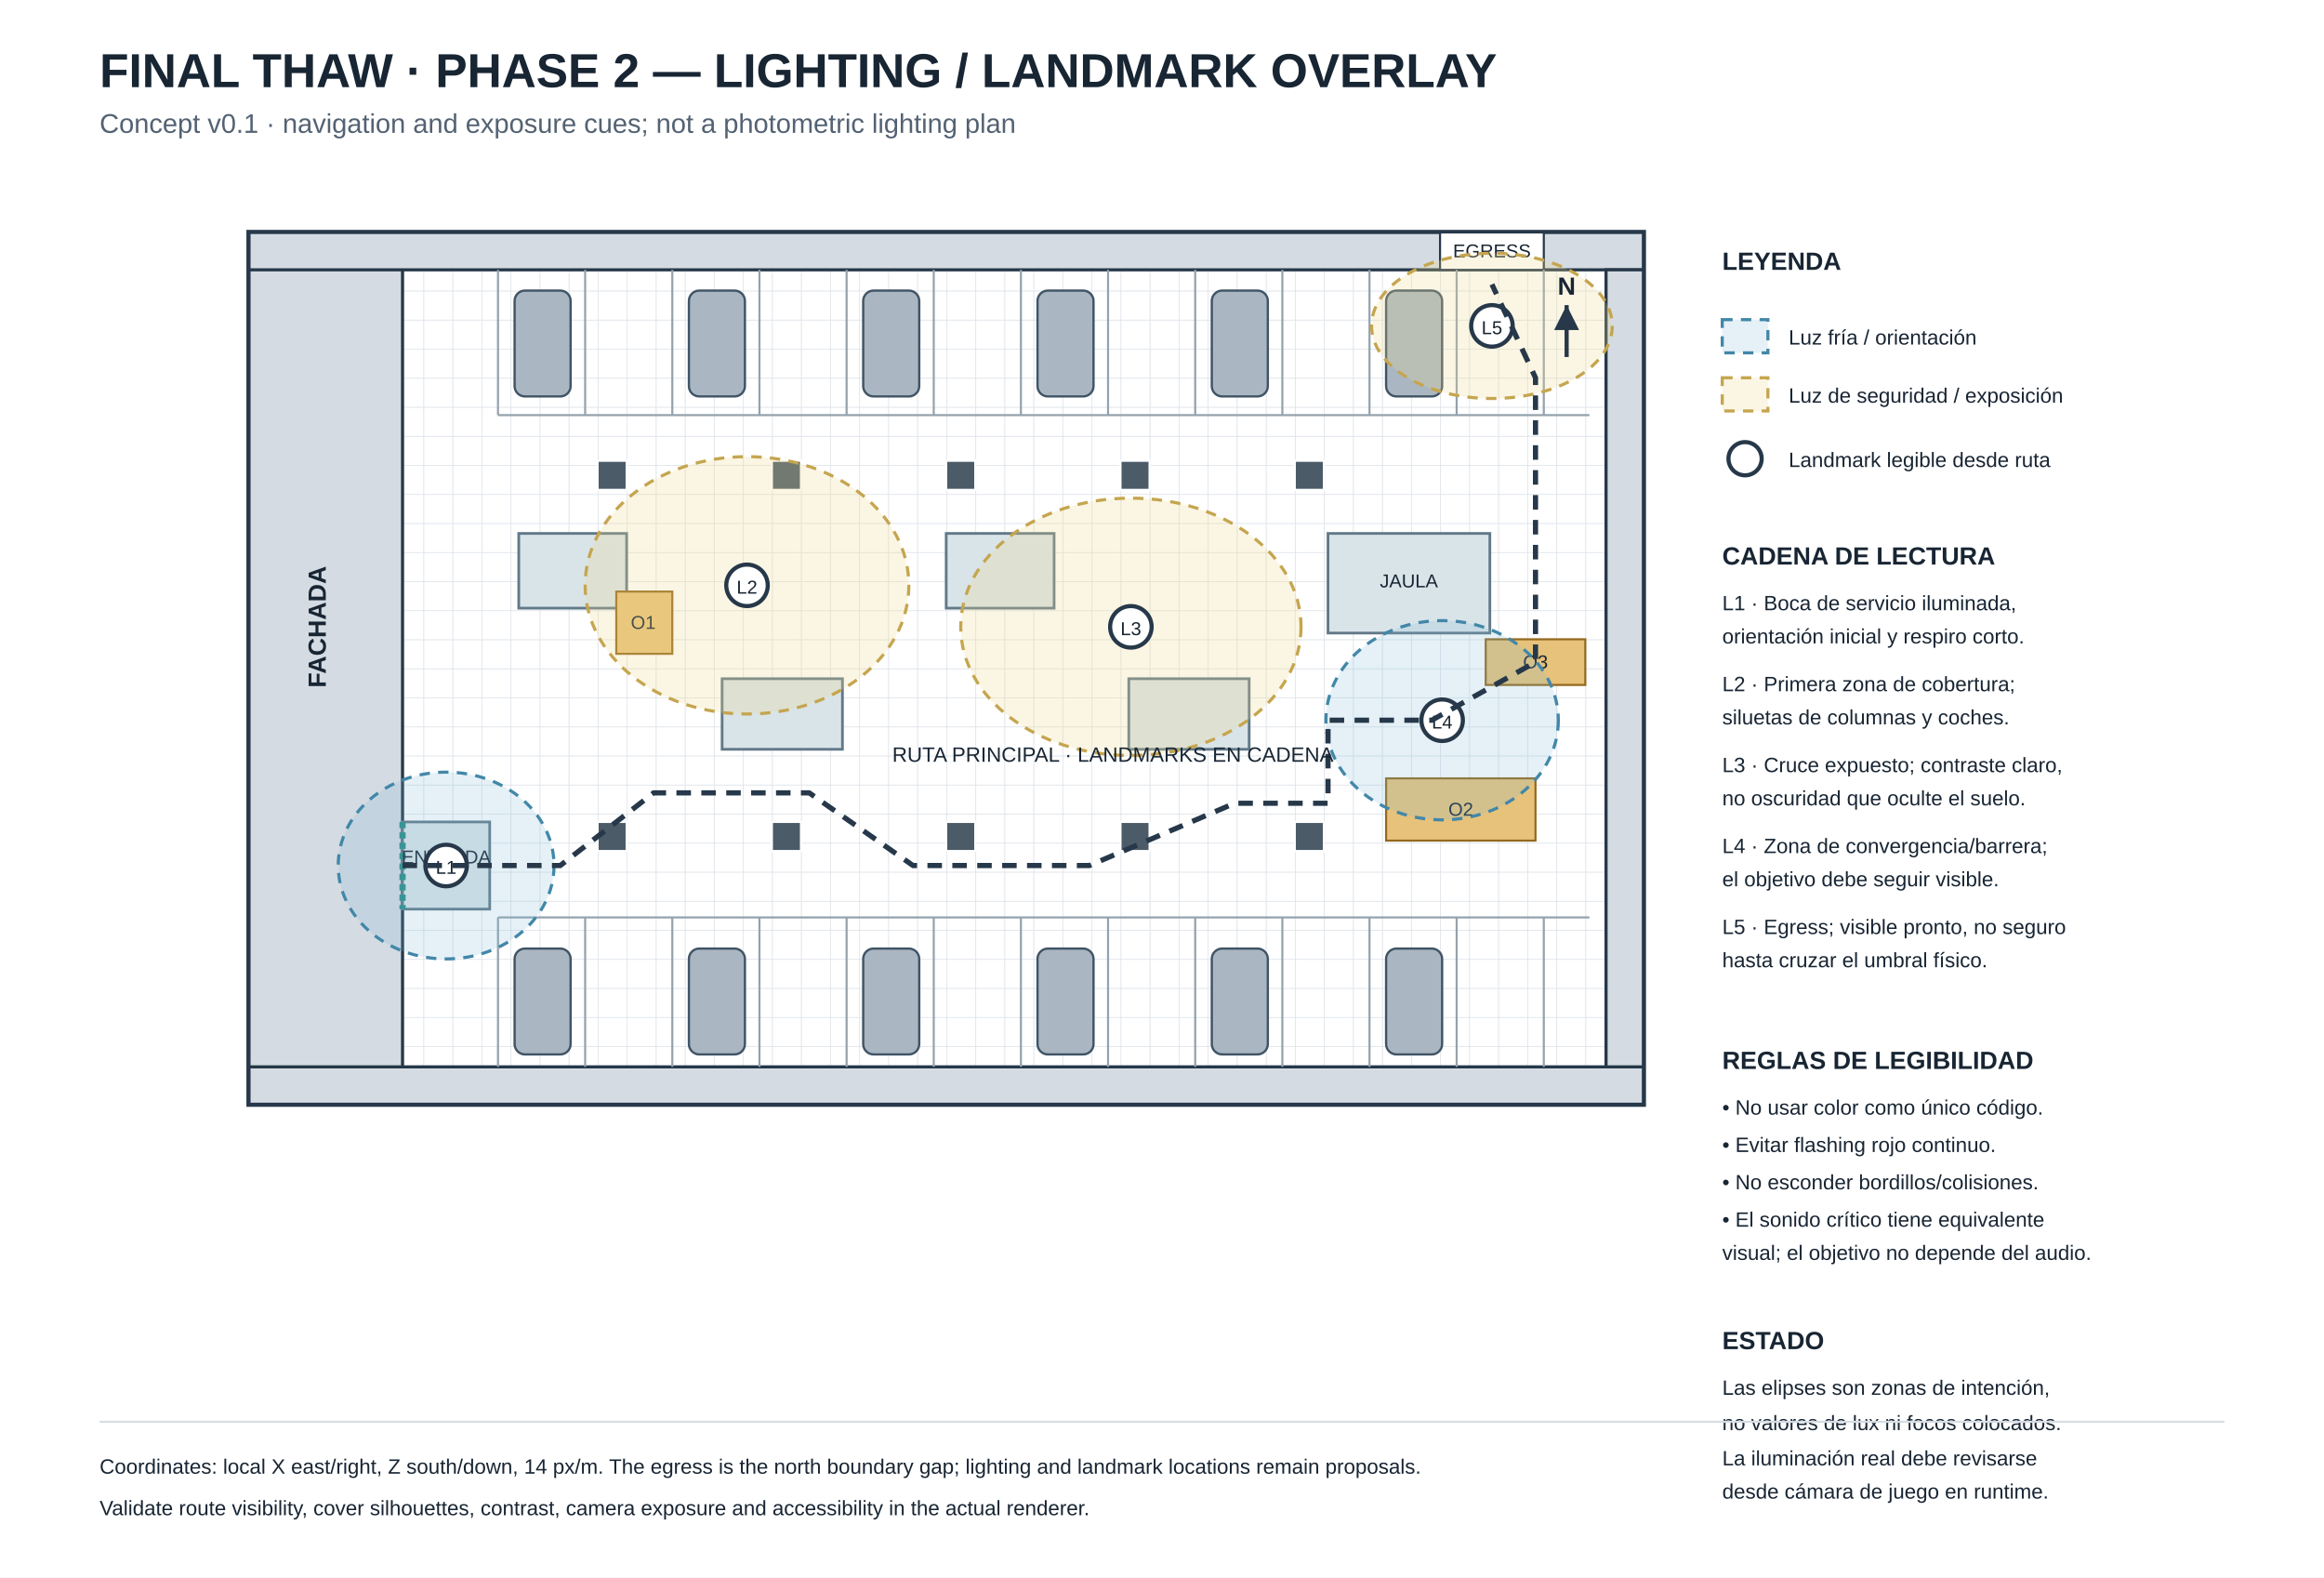
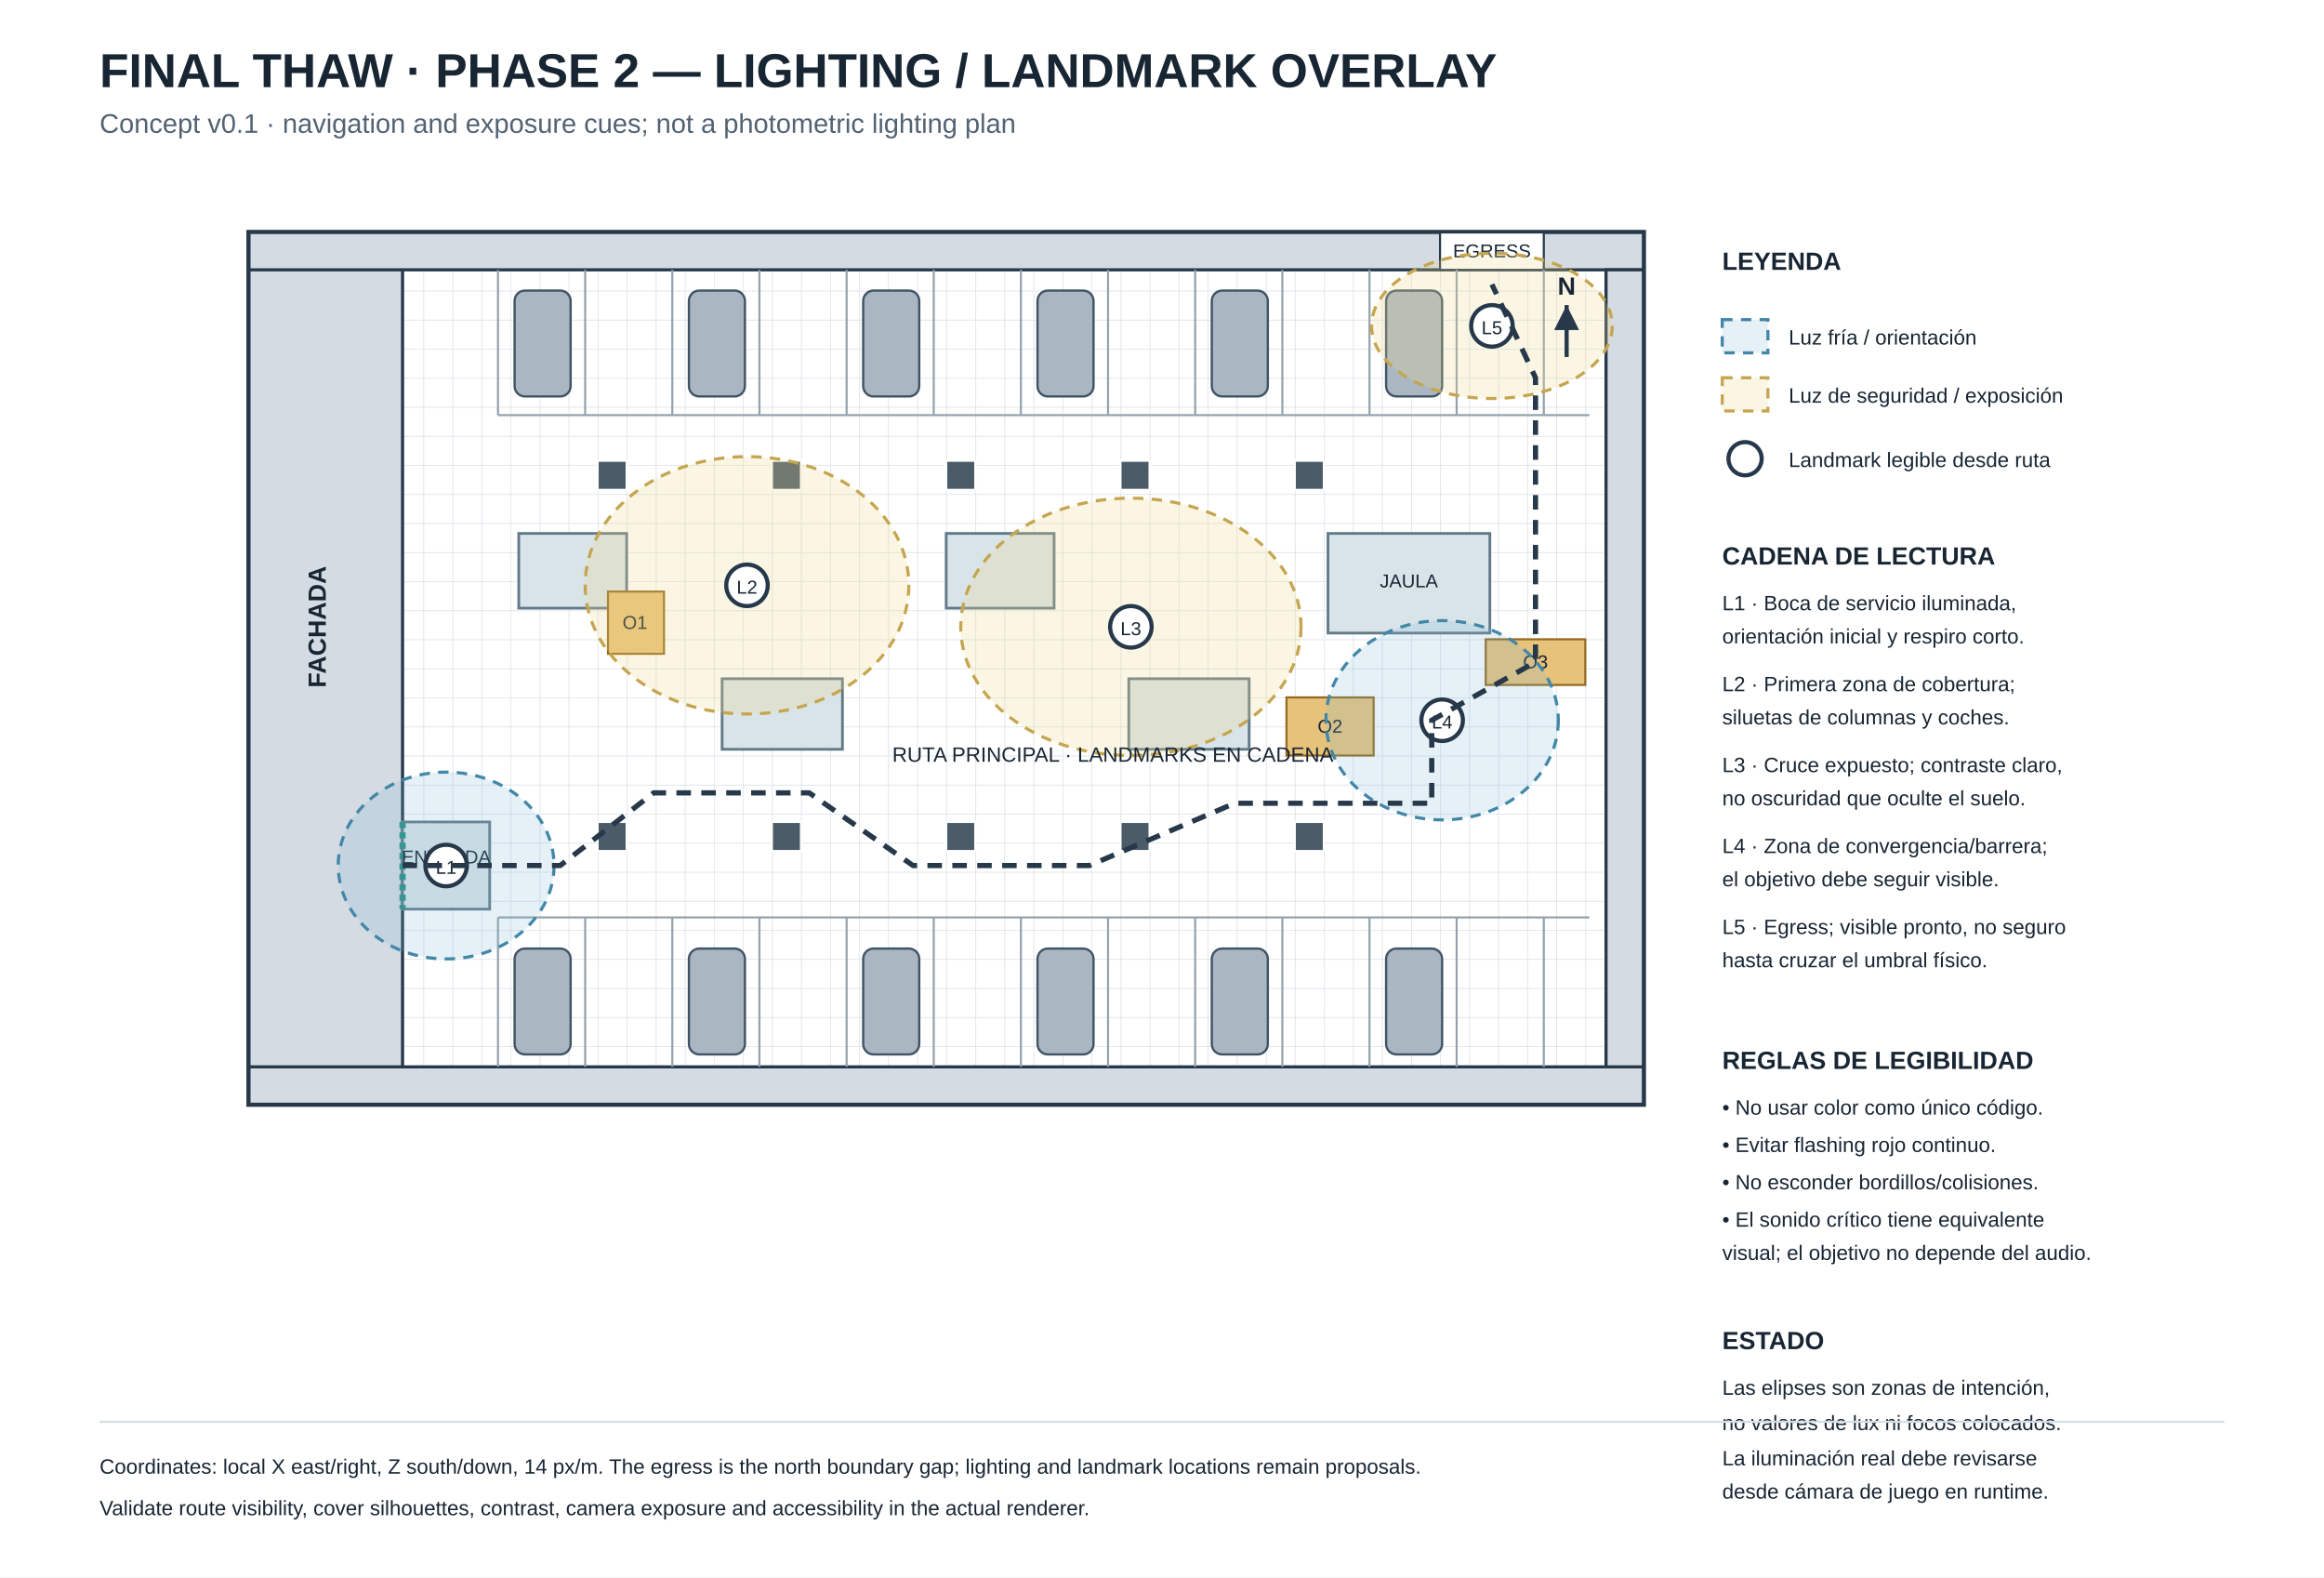
<svg xmlns="http://www.w3.org/2000/svg" width="1120" height="760" viewBox="0 0 1120 760">
  <defs>
    <pattern id="g" width="14" height="14" patternUnits="userSpaceOnUse">
      <path d="M14 0H0V14" fill="none" stroke="#dce2e8" stroke-width=".7" />
    </pattern>
    <marker id="n" markerWidth="8" markerHeight="8" refX="6" refY="3" orient="auto">
      <path d="M0 0L6 3L0 6Z" fill="#263849" />
    </marker>
    <style>text{font-family:Arial,Helvetica,sans-serif;fill:#182533}.title{font-size:23px;font-weight:700}.sub{font-size:13px;fill:#536273}.lab{font-size:12px;font-weight:600}.sm{font-size:10px}.tiny{font-size:9px}.wall{fill:#d4dbe2;stroke:#263849;stroke-width:1.5}.svc{fill:#d9e4e9;stroke:#617988;stroke-width:1.3}.car{fill:#aab7c2;stroke:#405465;stroke-width:1.1;rx:5}.col{fill:#4b5b68;stroke:#fff;stroke-width:1}.warm{fill:#f0d88b;fill-opacity:.24;stroke:#c5a54f;stroke-width:1.5;stroke-dasharray:5 4}.cool{fill:#7db9d9;fill-opacity:.20;stroke:#4287a8;stroke-width:1.5;stroke-dasharray:5 4}.landmark{fill:#fff;stroke:#263849;stroke-width:2}.route{fill:none;stroke:#263849;stroke-width:2.5;stroke-dasharray:7 5}</style>
  </defs>
  <rect width="1120" height="760" fill="#fff" />
  <text x="48" y="42" class="title">FINAL THAW · PHASE 2 — LIGHTING / LANDMARK OVERLAY</text>
  <text x="48" y="64" class="sub">Concept v0.1 · navigation and exposure cues; not a photometric lighting plan</text>
  <g transform="translate(120 112)">
    <rect width="672" height="420" fill="url(#g)" stroke="#263849" stroke-width="2.5" />
    <rect x="0" y="0" width="74" height="420" class="wall" />
    <text x="37" y="190" class="lab" text-anchor="middle" transform="rotate(-90 37 190)">FACHADA</text>
    <rect x="74" y="284" width="42" height="42" class="svc" />
    <path d="M74 284V326" stroke="#278c83" stroke-width="3" stroke-dasharray="3 2" />
    <text x="95" y="304" class="tiny" text-anchor="middle">ENTRADA</text>
    <rect x="0" y="0" width="672" height="18" class="wall" />
    <rect x="574" y="0" width="50" height="18" fill="#fff" stroke="#263849" />
    <text x="599" y="12" class="tiny" text-anchor="middle">EGRESS</text>
    <rect x="654" y="18" width="18" height="402" class="wall" />
    <rect x="0" y="402" width="672" height="18" class="wall" />
    <g stroke="#94a2ad" stroke-width="1" fill="none">
      <path d="M120 18V88 M162 18V88 M204 18V88 M246 18V88 M288 18V88 M330 18V88 M372 18V88 M414 18V88 M456 18V88 M498 18V88 M540 18V88 M582 18V88 M624 18V88 M120 88H646 M120 330V402 M162 330V402 M204 330V402 M246 330V402 M288 330V402 M330 330V402 M372 330V402 M414 330V402 M456 330V402 M498 330V402 M540 330V402 M582 330V402 M624 330V402 M120 330H646" />
    </g>
    <g>
      <rect x="128" y="28" width="27" height="51" class="car" />
      <rect x="212" y="28" width="27" height="51" class="car" />
      <rect x="296" y="28" width="27" height="51" class="car" />
      <rect x="380" y="28" width="27" height="51" class="car" />
      <rect x="464" y="28" width="27" height="51" class="car" />
      <rect x="548" y="28" width="27" height="51" class="car" />
      <rect x="128" y="345" width="27" height="51" class="car" />
      <rect x="212" y="345" width="27" height="51" class="car" />
      <rect x="296" y="345" width="27" height="51" class="car" />
      <rect x="380" y="345" width="27" height="51" class="car" />
      <rect x="464" y="345" width="27" height="51" class="car" />
      <rect x="548" y="345" width="27" height="51" class="car" />
    </g>
    <g>
      <rect x="168" y="110" width="14" height="14" class="col" />
      <rect x="252" y="110" width="14" height="14" class="col" />
      <rect x="336" y="110" width="14" height="14" class="col" />
      <rect x="420" y="110" width="14" height="14" class="col" />
      <rect x="504" y="110" width="14" height="14" class="col" />
      <rect x="168" y="284" width="14" height="14" class="col" />
      <rect x="252" y="284" width="14" height="14" class="col" />
      <rect x="336" y="284" width="14" height="14" class="col" />
      <rect x="420" y="284" width="14" height="14" class="col" />
      <rect x="504" y="284" width="14" height="14" class="col" />
    </g>
    <rect x="520" y="145" width="78" height="48" class="svc" />
    <text x="559" y="171" class="tiny" text-anchor="middle">JAULA</text>
    <rect x="596" y="196" width="48" height="22" fill="#e7c27a" stroke="#94691e" />
    <text x="620" y="210" class="tiny" text-anchor="middle">O3</text>
-     <rect x="548" y="263" width="72" height="30" fill="#e7c27a" stroke="#94691e" />
-     <text x="584" y="281" class="tiny" text-anchor="middle">O2</text>
+     <rect x="500" y="224" width="42" height="28" fill="#e7c27a" stroke="#94691e" />
+     <text x="521" y="241" class="tiny" text-anchor="middle">O2</text>
    <rect x="130" y="145" width="52" height="36" class="svc" />
    <rect x="228" y="215" width="58" height="34" class="svc" />
    <rect x="336" y="145" width="52" height="36" class="svc" />
    <rect x="424" y="215" width="58" height="34" class="svc" />
-     <rect x="177" y="173" width="27" height="30" fill="#e7c27a" stroke="#94691e" />
-     <text x="190" y="191" class="tiny" text-anchor="middle">O1</text>
+     <rect x="173" y="173" width="27" height="30" fill="#e7c27a" stroke="#94691e" />
+     <text x="186" y="191" class="tiny" text-anchor="middle">O1</text>
    <ellipse cx="95" cy="305" rx="52" ry="45" class="cool" />
    <ellipse cx="240" cy="170" rx="78" ry="62" class="warm" />
    <ellipse cx="425" cy="190" rx="82" ry="62" class="warm" />
    <ellipse cx="575" cy="235" rx="56" ry="48" class="cool" />
    <ellipse cx="599" cy="45" rx="58" ry="35" class="warm" />
    <circle cx="95" cy="305" r="10" class="landmark" />
    <text x="95" y="309" class="tiny" text-anchor="middle">L1</text>
    <circle cx="240" cy="170" r="10" class="landmark" />
    <text x="240" y="174" class="tiny" text-anchor="middle">L2</text>
    <circle cx="425" cy="190" r="10" class="landmark" />
    <text x="425" y="194" class="tiny" text-anchor="middle">L3</text>
    <circle cx="575" cy="235" r="10" class="landmark" />
    <text x="575" y="239" class="tiny" text-anchor="middle">L4</text>
    <circle cx="599" cy="45" r="10" class="landmark" />
    <text x="599" y="49" class="tiny" text-anchor="middle">L5</text>
-     <path d="M74 305L95 305L150 305L195 270L270 270L320 305L405 305L475 275L520 275L520 235L570 235L620 207L620 70L599 25" class="route" />
+     <path d="M74 305L95 305L150 305L195 270L270 270L320 305L405 305L475 275L535 275L570 275L570 235L620 207L620 70L599 25" class="route" />
    <text x="310" y="255" class="sm">RUTA PRINCIPAL · LANDMARKS EN CADENA</text>
    <path d="M635 60L635 35" stroke="#263849" stroke-width="2" marker-end="url(#n)" />
    <text x="635" y="30" class="lab" text-anchor="middle">N</text>
  </g>
  <g transform="translate(830 130)">
    <text x="0" y="0" class="lab">LEYENDA</text>
    <rect x="0" y="24" width="22" height="16" class="cool" />
    <text x="32" y="36" class="sm">Luz fría / orientación</text>
    <rect x="0" y="52" width="22" height="16" class="warm" />
    <text x="32" y="64" class="sm">Luz de seguridad / exposición</text>
    <circle cx="11" cy="91" r="8" class="landmark" />
    <text x="32" y="95" class="sm">Landmark legible desde ruta</text>
    <text x="0" y="142" class="lab">CADENA DE LECTURA</text>
    <text x="0" y="164" class="sm">L1 · Boca de servicio iluminada,</text>
    <text x="0" y="180" class="sm">   orientación inicial y respiro corto.</text>
    <text x="0" y="203" class="sm">L2 · Primera zona de cobertura;</text>
    <text x="0" y="219" class="sm">   siluetas de columnas y coches.</text>
    <text x="0" y="242" class="sm">L3 · Cruce expuesto; contraste claro,</text>
    <text x="0" y="258" class="sm">   no oscuridad que oculte el suelo.</text>
    <text x="0" y="281" class="sm">L4 · Zona de convergencia/barrera;</text>
    <text x="0" y="297" class="sm">   el objetivo debe seguir visible.</text>
    <text x="0" y="320" class="sm">L5 · Egress; visible pronto, no seguro</text>
    <text x="0" y="336" class="sm">   hasta cruzar el umbral físico.</text>
    <text x="0" y="385" class="lab">REGLAS DE LEGIBILIDAD</text>
    <text x="0" y="407" class="sm">• No usar color como único código.</text>
    <text x="0" y="425" class="sm">• Evitar flashing rojo continuo.</text>
    <text x="0" y="443" class="sm">• No esconder bordillos/colisiones.</text>
    <text x="0" y="461" class="sm">• El sonido crítico tiene equivalente</text>
    <text x="0" y="477" class="sm">  visual; el objetivo no depende del audio.</text>
    <text x="0" y="520" class="lab">ESTADO</text>
    <text x="0" y="542" class="sm">Las elipses son zonas de intención,</text>
    <text x="0" y="559" class="sm">no valores de lux ni focos colocados.</text>
    <text x="0" y="576" class="sm">La iluminación real debe revisarse</text>
    <text x="0" y="592" class="sm">desde cámara de juego en runtime.</text>
  </g>
  <line x1="48" y1="685" x2="1072" y2="685" stroke="#d6dde4" />
  <text x="48" y="710" class="sm">Coordinates: local X east/right, Z south/down, 14 px/m. The egress is the north boundary gap; lighting and landmark locations remain proposals.</text>
  <text x="48" y="730" class="sm">Validate route visibility, cover silhouettes, contrast, camera exposure and accessibility in the actual renderer.</text>
</svg>
